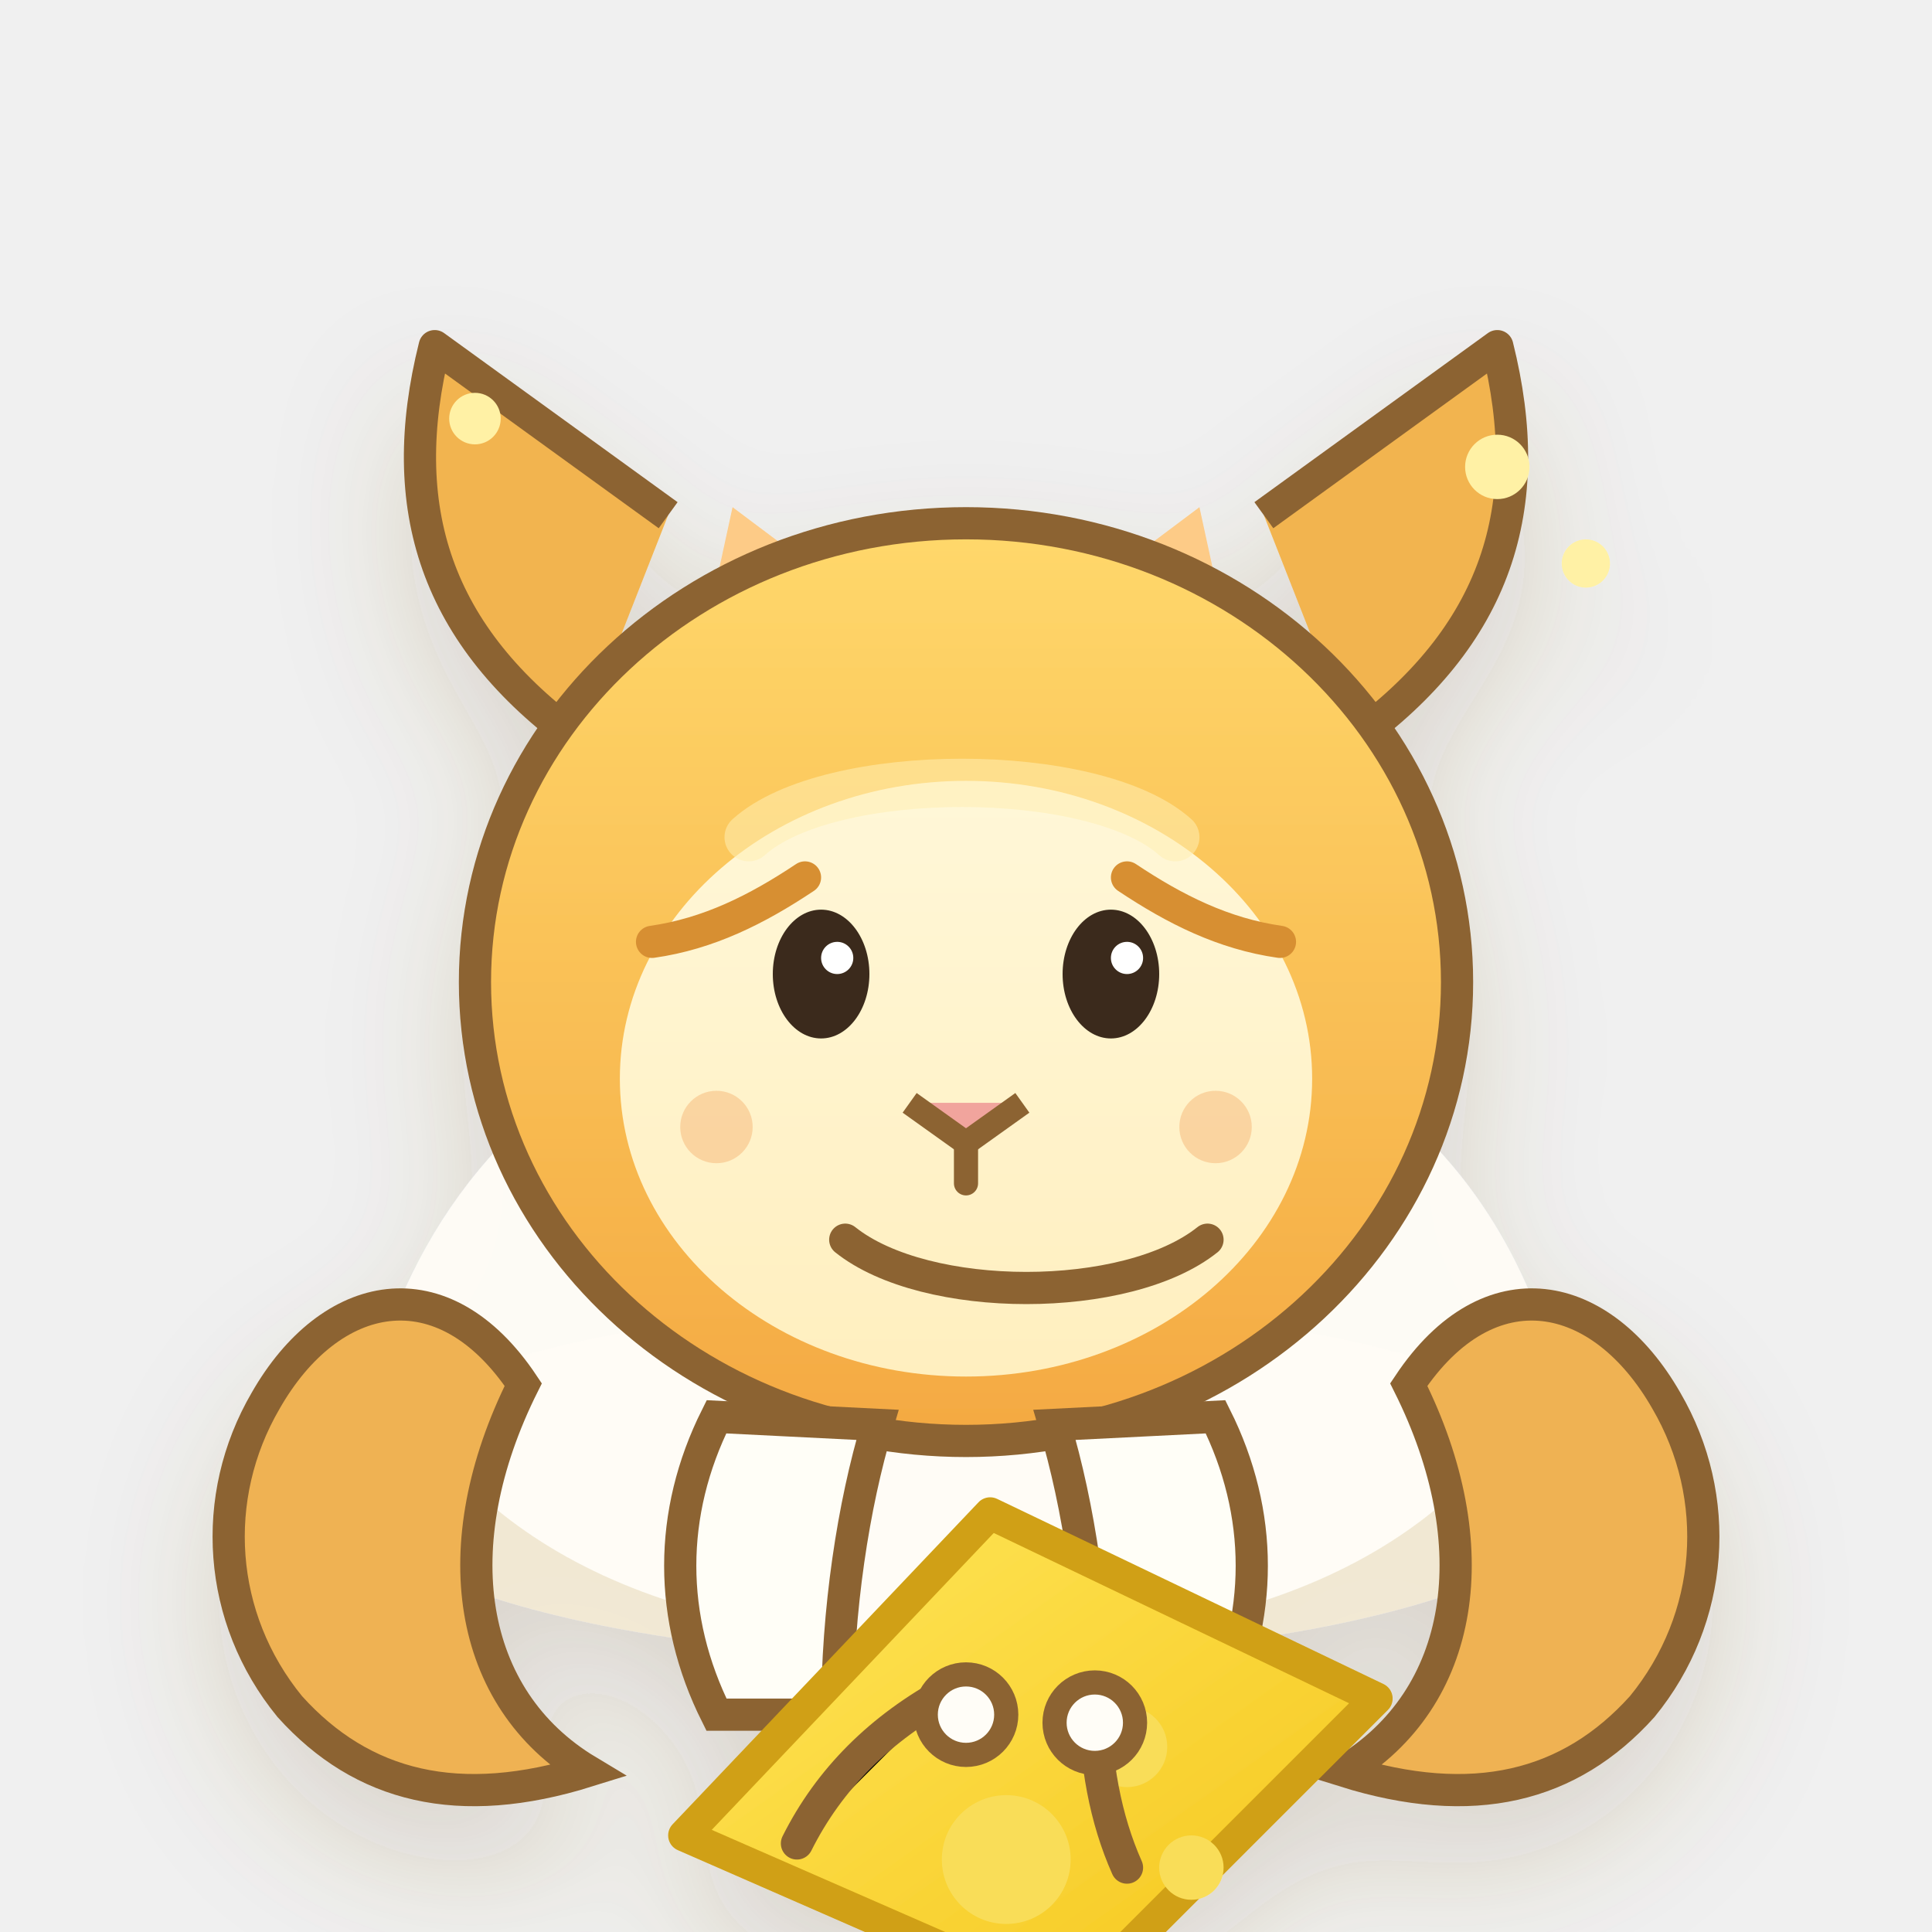
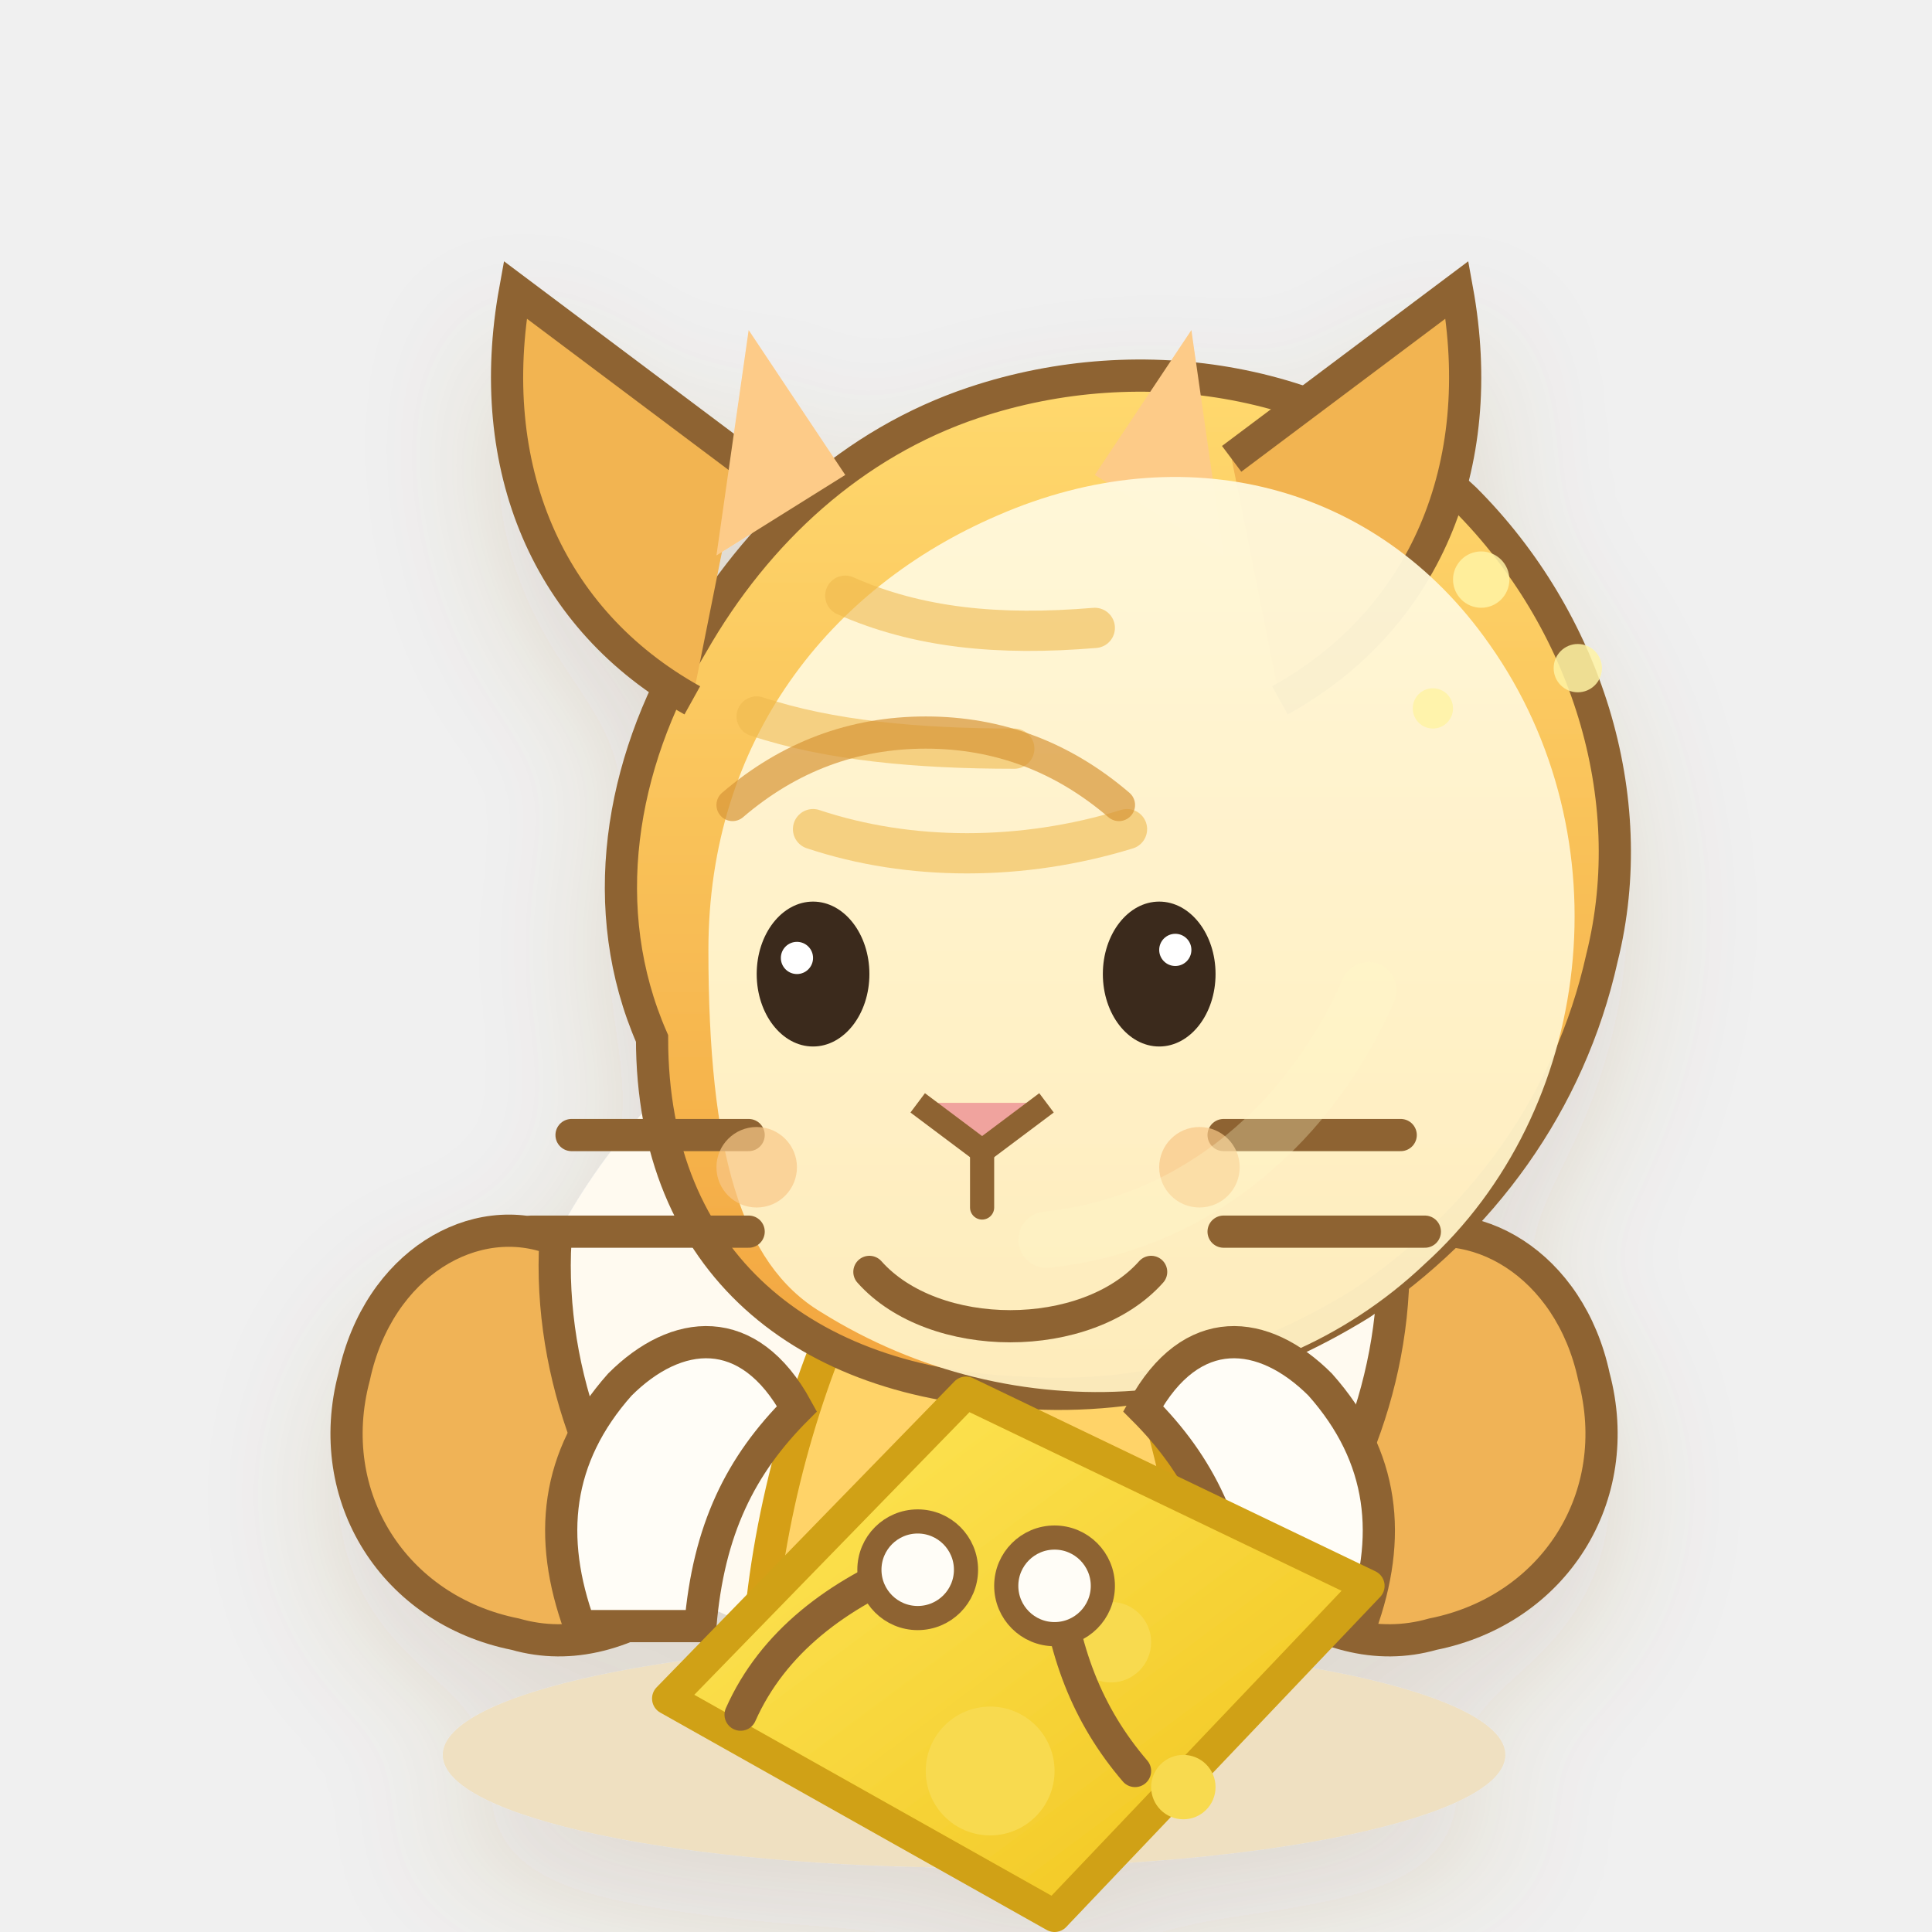
<svg xmlns="http://www.w3.org/2000/svg" viewBox="0 0 240 240" role="img" aria-label="치즈냥">
  <defs>
-     <linearGradient id="fur" x1="0" y1="0" x2="0" y2="1">
-       <stop offset="0" stop-color="#ffd86b" />
-       <stop offset="1" stop-color="#f4a942" />
+     <linearGradient id="fr-fur" x1="0" y1="0" x2="0" y2="1">
+       <stop offset="0" stop-color="#ffd96e" />
+       <stop offset="1" stop-color="#f2a53f" />
    </linearGradient>
-     <linearGradient id="cream" x1="0" y1="0" x2="0" y2="1">
-       <stop offset="0" stop-color="#fff7d8" />
-       <stop offset="1" stop-color="#ffefbf" />
+     <linearGradient id="fr-cream" x1="0" y1="0" x2="0" y2="1">
+       <stop offset="0" stop-color="#fff9dd" />
+       <stop offset="1" stop-color="#ffefc1" />
    </linearGradient>
-     <linearGradient id="cheese" x1="0" y1="0" x2="1" y2="1">
-       <stop offset="0" stop-color="#ffe75a" />
-       <stop offset="1" stop-color="#f5c51a" />
+     <linearGradient id="fr-cheese" x1="0" y1="0" x2="1" y2="1">
+       <stop offset="0" stop-color="#ffe95c" />
+       <stop offset="1" stop-color="#f0c21a" />
    </linearGradient>
-     <filter id="shadow" x="-20%" y="-20%" width="140%" height="140%">
-       <feDropShadow dx="0" dy="8" stdDeviation="8" flood-color="#7a5a2b" flood-opacity=".18" />
+     <filter id="fr-shadow" x="-20%" y="-20%" width="140%" height="140%">
+       <feDropShadow dx="0" dy="8" stdDeviation="8" flood-color="#866131" flood-opacity=".16" />
    </filter>
  </defs>
-   <g filter="url(#shadow)">
-     <g transform="translate(120 120)">
-       <ellipse cx="0" cy="64" rx="78" ry="22" fill="#f8ecd2" opacity=".7" />
-       <path d="M-73 49c6-20 20-36 41-43h64c21 7 35 22 41 43-10 20-31 35-73 35s-63-15-73-35z" fill="#fffdf7" opacity=".95" />
-       <path d="M-55 52c-10 20-7 39 8 48-16 5-28 2-37-8-9-11-10-26-3-38 8-14 22-17 32-2z" fill="#efb252" stroke="#8c6332" stroke-width="4" />
-       <path d="M55 52c10 20 7 39-8 48 16 5 28 2 37-8 9-11 10-26 3-38-8-14-22-17-32-2z" fill="#efb252" stroke="#8c6332" stroke-width="4" />
-       <path d="M-48-28c-18-13-23-29-18-49l29 21" fill="#f2b44f" stroke="#8c6332" stroke-width="4" stroke-linejoin="round" />
-       <path d="M48-28c18-13 23-29 18-49L37-56" fill="#f2b44f" stroke="#8c6332" stroke-width="4" stroke-linejoin="round" />
-       <path d="M-29-57-17-48-34-34" fill="#fdcb87" />
-       <path d="M29-57 17-48 34-34" fill="#fdcb87" />
-       <ellipse cx="0" cy="2" rx="61" ry="57" fill="url(#fur)" stroke="#8c6332" stroke-width="4" />
-       <ellipse cx="0" cy="14" rx="43" ry="37" fill="url(#cream)" />
-       <path d="M-27-16c10-9 43-9 53 0" fill="none" stroke="#ffefb2" stroke-width="6" stroke-linecap="round" opacity=".55" />
-       <path d="M-39-3c7-1 13-4 19-8M39-3c-7-1-13-4-19-8" stroke="#d78f33" stroke-width="4" stroke-linecap="round" />
-       <ellipse cx="-18" cy="1" rx="6" ry="8" fill="#3a2a1a" />
-       <ellipse cx="18" cy="1" rx="6" ry="8" fill="#3a2a1a" />
-       <circle cx="-16" cy="-1" r="2" fill="#fff" />
-       <circle cx="20" cy="-1" r="2" fill="#fff" />
-       <path d="M-7 17 0 22 7 17" fill="#f1a49d" stroke="#8c6332" stroke-width="3" />
-       <path d="M0 22v5" stroke="#8c6332" stroke-width="3" stroke-linecap="round" />
-       <path d="M-15 34c10 8 35 8 45 0" fill="none" stroke="#8c6332" stroke-width="4" stroke-linecap="round" />
-       <circle cx="-31" cy="20" r="4.5" fill="#f8c58a" opacity=".65" />
-       <circle cx="31" cy="20" r="4.5" fill="#f8c58a" opacity=".65" />
-       <path d="M-31 56c-6 12-6 25 0 37h15c0-13 2-26 5-36z" fill="#fffef7" stroke="#8c6332" stroke-width="4" />
-       <path d="M31 56c6 12 6 25 0 37H16c0-13-2-26-5-36z" fill="#fffef7" stroke="#8c6332" stroke-width="4" />
-       <g transform="translate(4 86)">
-         <path d="M-39 22-1-18 47 5 9 43z" fill="url(#cheese)" stroke="#d0a014" stroke-width="4" stroke-linejoin="round" />
-         <circle cx="16" cy="11" r="5" fill="#f9dd59" />
-         <circle cx="1" cy="25" r="8" fill="#f9dd59" />
-         <circle cx="24" cy="26" r="4" fill="#f9dd59" />
-         <path d="M-6 4q-13 7-19 19M12 5q0 12 4 21" stroke="#8c6332" stroke-width="4" stroke-linecap="round" />
-         <circle cx="-4" cy="7" r="5" fill="#fffdf7" stroke="#8c6332" stroke-width="3" />
-         <circle cx="12" cy="8" r="5" fill="#fffdf7" stroke="#8c6332" stroke-width="3" />
-       </g>
-       <g fill="#fff1a5">
-         <circle cx="66" cy="-62" r="4" />
-         <circle cx="77" cy="-50" r="3" />
-         <circle cx="-61" cy="-68" r="3.2" />
-       </g>
+   <g filter="url(#fr-shadow)">
+     <ellipse cx="121" cy="218" rx="66" ry="14" fill="#efe0c1" />
+     <path d="M61 176c6-28 24-48 46-57h32c22 9 40 29 46 57-12 19-34 31-62 31s-50-12-62-31z" fill="#fffaf0" />
+     <path d="M69 154c-10-4-22 3-25 17-4 15 5 29 20 32 7 2 14 0 21-5-10-10-17-27-16-44z" fill="#f0b356" stroke="#8e6432" stroke-width="4" />
+     <path d="M173 154c10-4 22 3 25 17 4 15-5 29-20 32-7 2-14 0-21-5 10-10 17-27 16-44z" fill="#f0b356" stroke="#8e6432" stroke-width="4" />
+     <path d="M104 164c-6 14-10 31-10 47h55c0-16-3-32-9-47z" fill="#ffd368" stroke="#d59f12" stroke-width="4" />
+     <path d="M81 129c-7-16-4-34 5-49 8-14 20-25 35-30 21-7 45-3 61 12 15 15 22 37 17 57-4 18-15 33-30 43-13 8-27 12-42 11-27-1-46-16-46-44z" fill="url(#fr-fur)" stroke="#8e6432" stroke-width="4" />
+     <path d="M86 87c-18-10-26-29-22-51l28 21" fill="#f2b451" stroke="#8e6432" stroke-width="4" />
+     <path d="M159 87c18-10 26-29 22-51l-28 21" fill="#f2b451" stroke="#8e6432" stroke-width="4" />
+     <path d="M93 41l12 18-16 10" fill="#fdcb88" />
+     <path d="M148 41l-12 18 16 10" fill="#fdcb88" />
+     <path d="M88 118c0-26 15-45 36-54 23-10 47-4 61 16 17 24 13 58-8 77-20 19-51 21-75 6-10-6-14-20-14-45z" fill="url(#fr-cream)" opacity=".95" />
+     <path d="M94 89c9 3 20 4 32 4M101 103c12 4 26 4 39 0M105 74c9 4 19 5 31 4" fill="none" stroke="#efb94f" stroke-width="5" stroke-linecap="round" opacity=".6" />
+     <ellipse cx="101" cy="121" rx="7" ry="9" fill="#3a2a1a" />
+     <ellipse cx="144" cy="121" rx="7" ry="9" fill="#3a2a1a" />
+     <circle cx="99" cy="119" r="2" fill="#fff" />
+     <circle cx="146" cy="118" r="2" fill="#fff" />
+     <path d="M91 100c7-6 15-9 24-9 9 0 17 3 24 9" fill="none" stroke="#d79537" stroke-width="4" stroke-linecap="round" opacity=".7" />
+     <path d="M93 141h-22M93 153H66M152 141h22M152 153h25" stroke="#8e6432" stroke-width="4" stroke-linecap="round" />
+     <path d="M114 137l8 6 8-6" fill="#f0a39e" stroke="#8e6432" stroke-width="3" />
+     <path d="M122 143v7" stroke="#8e6432" stroke-width="3" stroke-linecap="round" />
+     <path d="M108 158c8 9 27 9 35 0" fill="none" stroke="#8e6432" stroke-width="4" stroke-linecap="round" />
+     <circle cx="94" cy="145" r="5" fill="#f8c788" opacity=".7" />
+     <circle cx="149" cy="145" r="5" fill="#f8c788" opacity=".7" />
+     <path d="M130 154c19-2 33-15 40-31" fill="none" stroke="#fff7c8" stroke-width="7" opacity=".3" stroke-linecap="round" />
+     <path d="M99 175c-7 7-11 15-12 27H72c-4-11-3-21 5-30 7-7 16-8 22 3z" fill="#fffdf7" stroke="#8e6432" stroke-width="4" />
+     <path d="M142 175c7 7 11 15 12 27h15c4-11 3-21-5-30-7-7-16-8-22 3z" fill="#fffdf7" stroke="#8e6432" stroke-width="4" />
+     <g transform="translate(123 194)">
+       <path d="M-40 17L-3-21 47 3 8 44z" fill="url(#fr-cheese)" stroke="#d0a114" stroke-width="4" stroke-linejoin="round" />
+       <circle cx="15" cy="10" r="5" fill="#f8da50" />
+       <circle cx="0" cy="26" r="8" fill="#f8da50" />
+       <circle cx="24" cy="28" r="4" fill="#f8da50" />
+       <path d="M-9 0c-10 4-18 10-22 19M8 1c1 10 4 18 10 25" fill="none" stroke="#8e6432" stroke-width="4" stroke-linecap="round" />
+       <circle cx="-9" cy="1" r="6" fill="#fffdf7" stroke="#8e6432" stroke-width="3" />
+       <circle cx="8" cy="3" r="6" fill="#fffdf7" stroke="#8e6432" stroke-width="3" />
+     </g>
+     <g fill="#fff3a4" opacity=".85">
+       <circle cx="184" cy="72" r="3.5" />
+       <circle cx="196" cy="83" r="3" />
+       <circle cx="178" cy="88" r="2.5" />
    </g>
  </g>
</svg>
